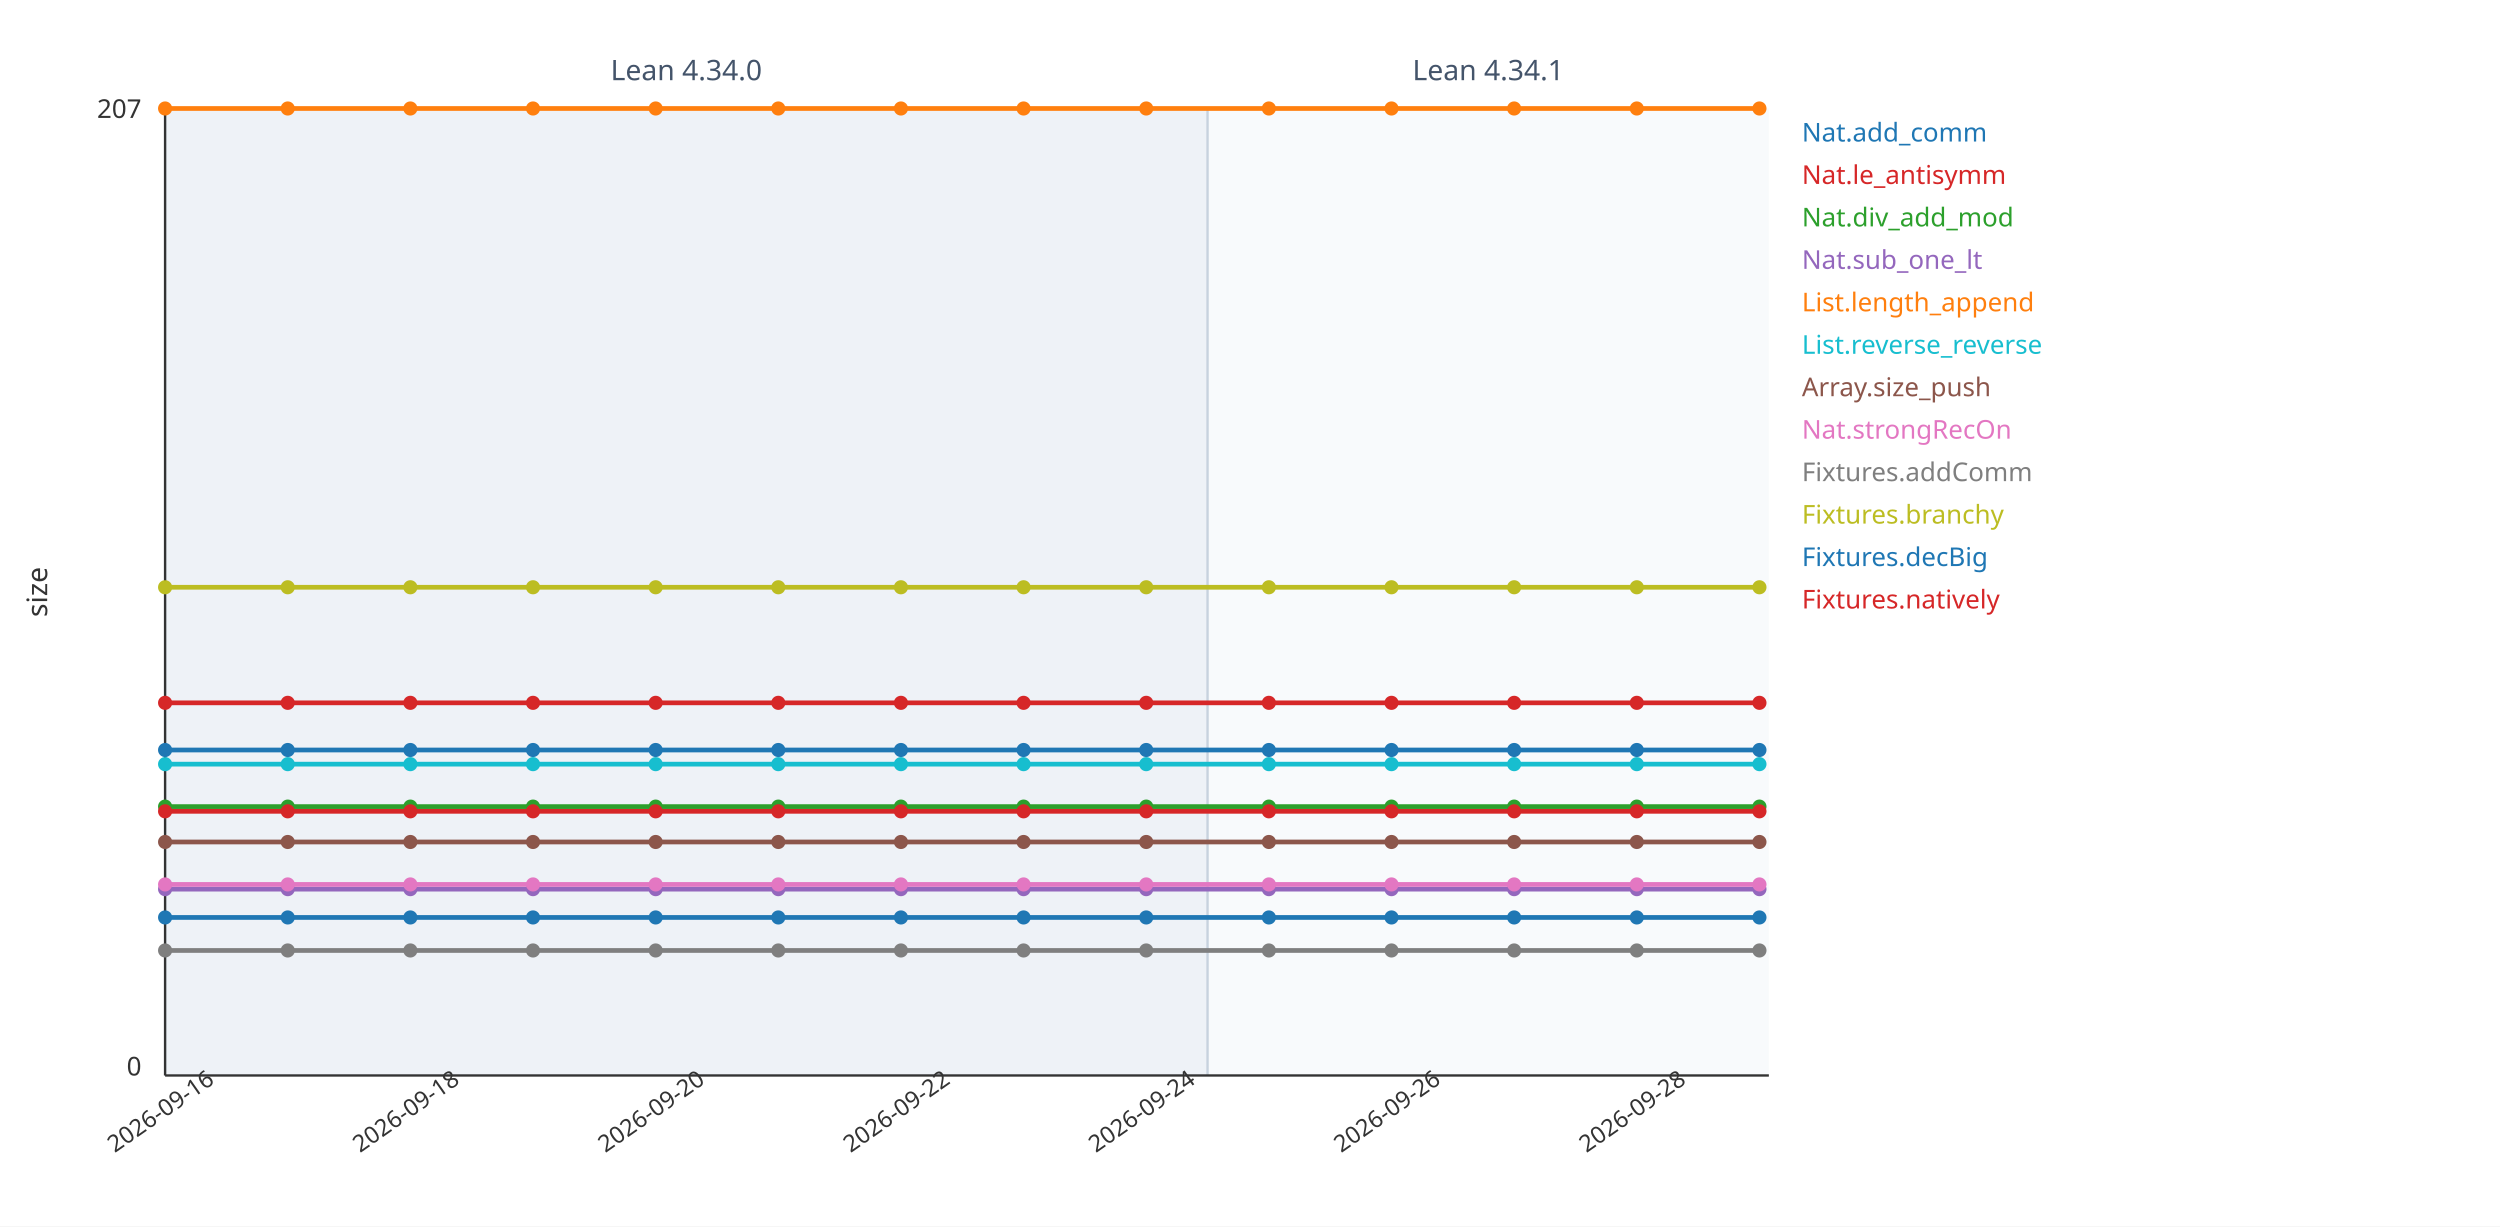
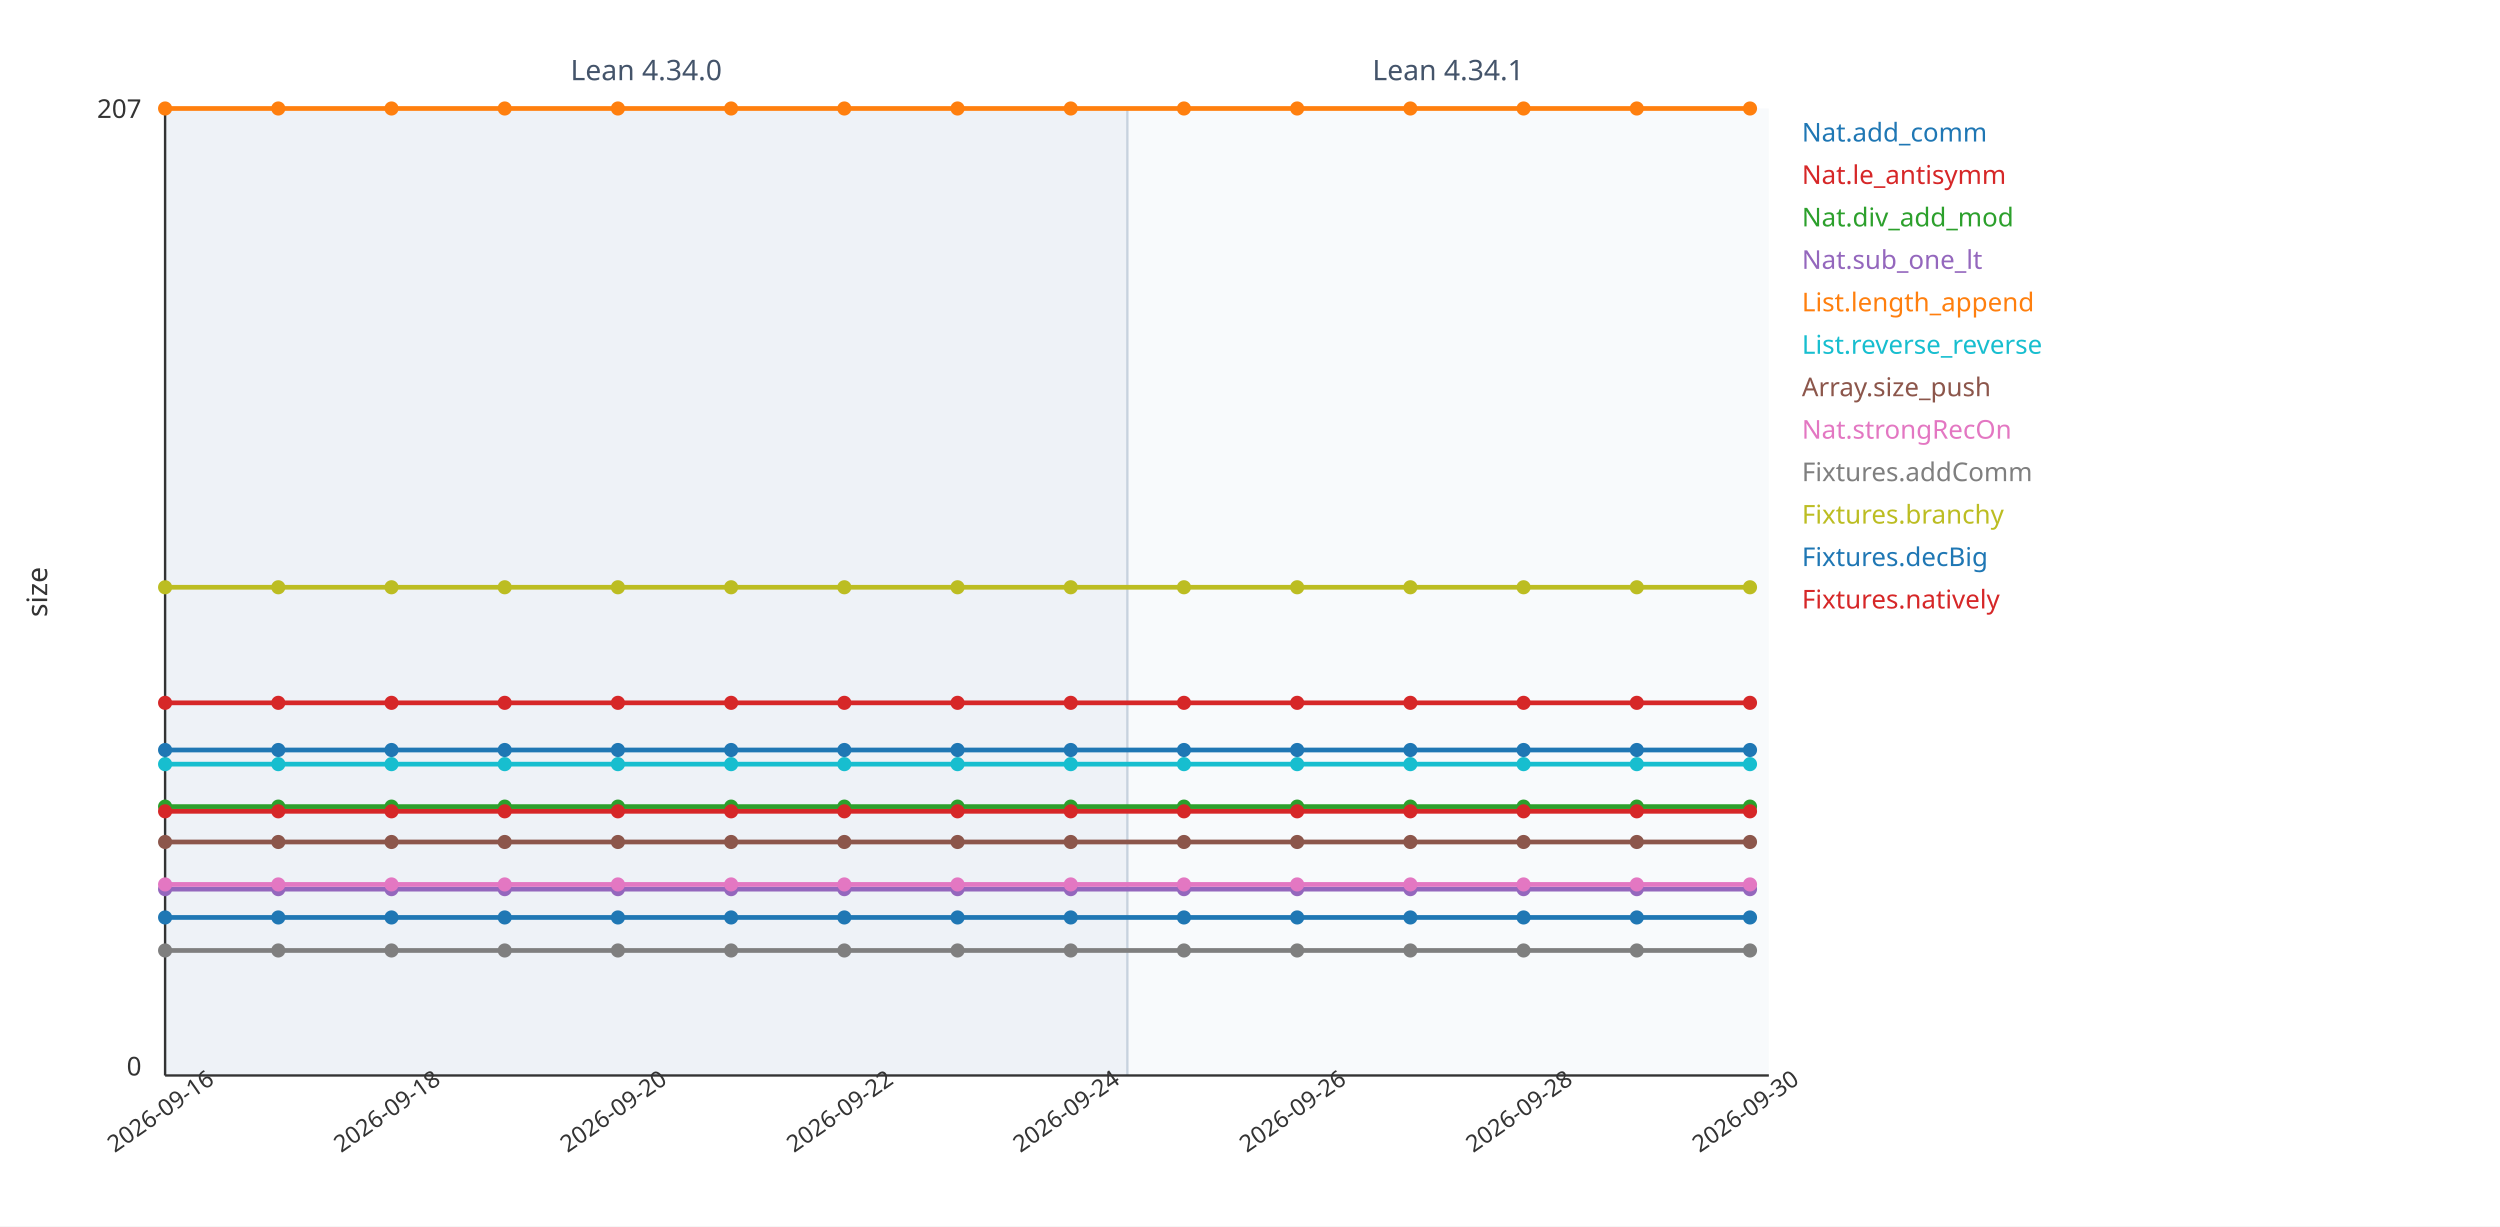
<svg xmlns="http://www.w3.org/2000/svg" viewBox="0 0 1060 520" width="1060" height="520" font-family="sans-serif">
  <rect width="1060" height="520" fill="#ffffff" />
-   <rect x="70" y="46" width="442" height="410" fill="#eef2f7" />
+   <rect x="70" y="46" width="408" height="410" fill="#eef2f7" />
  <line x1="70" y1="46" x2="70" y2="456" stroke="#c7d2de" stroke-width="1" />
-   <text x="291" y="34" font-size="12" fill="#44546a" text-anchor="middle">Lean 4.34.0</text>
-   <rect x="512" y="46" width="238" height="410" fill="#f8fafc" />
-   <line x1="512" y1="46" x2="512" y2="456" stroke="#c7d2de" stroke-width="1" />
-   <text x="631" y="34" font-size="12" fill="#44546a" text-anchor="middle">Lean 4.34.1</text>
+   <text x="274" y="34" font-size="12" fill="#44546a" text-anchor="middle">Lean 4.34.0</text>
+   <rect x="478" y="46" width="272" height="410" fill="#f8fafc" />
+   <line x1="478" y1="46" x2="478" y2="456" stroke="#c7d2de" stroke-width="1" />
+   <text x="614" y="34" font-size="12" fill="#44546a" text-anchor="middle">Lean 4.34.1</text>
  <line x1="70" y1="456" x2="750" y2="456" stroke="#333" stroke-width="1" />
  <line x1="70" y1="46" x2="70" y2="456" stroke="#333" stroke-width="1" />
  <text x="60" y="50" font-size="11" fill="#333" text-anchor="end">207</text>
  <text x="60" y="456" font-size="11" fill="#333" text-anchor="end">0</text>
  <text x="20" y="251" font-size="12" fill="#333" transform="rotate(-90 20 251)" text-anchor="middle">size</text>
  <text x="70" y="474" font-size="10" fill="#333" text-anchor="middle" transform="rotate(-35 70 474)">2026-09-16</text>
-   <text x="174" y="474" font-size="10" fill="#333" text-anchor="middle" transform="rotate(-35 174 474)">2026-09-18</text>
-   <text x="278" y="474" font-size="10" fill="#333" text-anchor="middle" transform="rotate(-35 278 474)">2026-09-20</text>
-   <text x="382" y="474" font-size="10" fill="#333" text-anchor="middle" transform="rotate(-35 382 474)">2026-09-22</text>
-   <text x="486" y="474" font-size="10" fill="#333" text-anchor="middle" transform="rotate(-35 486 474)">2026-09-24</text>
-   <text x="590" y="474" font-size="10" fill="#333" text-anchor="middle" transform="rotate(-35 590 474)">2026-09-26</text>
-   <text x="694" y="474" font-size="10" fill="#333" text-anchor="middle" transform="rotate(-35 694 474)">2026-09-28</text>
-   <polyline fill="none" stroke="#1f77b4" stroke-width="2" points="70,389 122,389 174,389 226,389 278,389 330,389 382,389 434,389 486,389 538,389 590,389 642,389 694,389 746,389" />
+   <text x="166" y="474" font-size="10" fill="#333" text-anchor="middle" transform="rotate(-35 166 474)">2026-09-18</text>
+   <text x="262" y="474" font-size="10" fill="#333" text-anchor="middle" transform="rotate(-35 262 474)">2026-09-20</text>
+   <text x="358" y="474" font-size="10" fill="#333" text-anchor="middle" transform="rotate(-35 358 474)">2026-09-22</text>
+   <text x="454" y="474" font-size="10" fill="#333" text-anchor="middle" transform="rotate(-35 454 474)">2026-09-24</text>
+   <text x="550" y="474" font-size="10" fill="#333" text-anchor="middle" transform="rotate(-35 550 474)">2026-09-26</text>
+   <text x="646" y="474" font-size="10" fill="#333" text-anchor="middle" transform="rotate(-35 646 474)">2026-09-28</text>
+   <text x="742" y="474" font-size="10" fill="#333" text-anchor="middle" transform="rotate(-35 742 474)">2026-09-30</text>
+   <polyline fill="none" stroke="#1f77b4" stroke-width="2" points="70,389 118,389 166,389 214,389 262,389 310,389 358,389 406,389 454,389 502,389 550,389 598,389 646,389 694,389 742,389" />
  <circle cx="70" cy="389" r="3" fill="#1f77b4" />
-   <circle cx="122" cy="389" r="3" fill="#1f77b4" />
-   <circle cx="174" cy="389" r="3" fill="#1f77b4" />
-   <circle cx="226" cy="389" r="3" fill="#1f77b4" />
-   <circle cx="278" cy="389" r="3" fill="#1f77b4" />
-   <circle cx="330" cy="389" r="3" fill="#1f77b4" />
-   <circle cx="382" cy="389" r="3" fill="#1f77b4" />
-   <circle cx="434" cy="389" r="3" fill="#1f77b4" />
-   <circle cx="486" cy="389" r="3" fill="#1f77b4" />
-   <circle cx="538" cy="389" r="3" fill="#1f77b4" />
-   <circle cx="590" cy="389" r="3" fill="#1f77b4" />
-   <circle cx="642" cy="389" r="3" fill="#1f77b4" />
+   <circle cx="118" cy="389" r="3" fill="#1f77b4" />
+   <circle cx="166" cy="389" r="3" fill="#1f77b4" />
+   <circle cx="214" cy="389" r="3" fill="#1f77b4" />
+   <circle cx="262" cy="389" r="3" fill="#1f77b4" />
+   <circle cx="310" cy="389" r="3" fill="#1f77b4" />
+   <circle cx="358" cy="389" r="3" fill="#1f77b4" />
+   <circle cx="406" cy="389" r="3" fill="#1f77b4" />
+   <circle cx="454" cy="389" r="3" fill="#1f77b4" />
+   <circle cx="502" cy="389" r="3" fill="#1f77b4" />
+   <circle cx="550" cy="389" r="3" fill="#1f77b4" />
+   <circle cx="598" cy="389" r="3" fill="#1f77b4" />
+   <circle cx="646" cy="389" r="3" fill="#1f77b4" />
  <circle cx="694" cy="389" r="3" fill="#1f77b4" />
-   <circle cx="746" cy="389" r="3" fill="#1f77b4" />
+   <circle cx="742" cy="389" r="3" fill="#1f77b4" />
  <text x="764" y="60" font-size="11" fill="#1f77b4">Nat.add_comm</text>
-   <polyline fill="none" stroke="#d62728" stroke-width="2" points="70,298 122,298 174,298 226,298 278,298 330,298 382,298 434,298 486,298 538,298 590,298 642,298 694,298 746,298" />
+   <polyline fill="none" stroke="#d62728" stroke-width="2" points="70,298 118,298 166,298 214,298 262,298 310,298 358,298 406,298 454,298 502,298 550,298 598,298 646,298 694,298 742,298" />
  <circle cx="70" cy="298" r="3" fill="#d62728" />
-   <circle cx="122" cy="298" r="3" fill="#d62728" />
-   <circle cx="174" cy="298" r="3" fill="#d62728" />
-   <circle cx="226" cy="298" r="3" fill="#d62728" />
-   <circle cx="278" cy="298" r="3" fill="#d62728" />
-   <circle cx="330" cy="298" r="3" fill="#d62728" />
-   <circle cx="382" cy="298" r="3" fill="#d62728" />
-   <circle cx="434" cy="298" r="3" fill="#d62728" />
-   <circle cx="486" cy="298" r="3" fill="#d62728" />
-   <circle cx="538" cy="298" r="3" fill="#d62728" />
-   <circle cx="590" cy="298" r="3" fill="#d62728" />
-   <circle cx="642" cy="298" r="3" fill="#d62728" />
+   <circle cx="118" cy="298" r="3" fill="#d62728" />
+   <circle cx="166" cy="298" r="3" fill="#d62728" />
+   <circle cx="214" cy="298" r="3" fill="#d62728" />
+   <circle cx="262" cy="298" r="3" fill="#d62728" />
+   <circle cx="310" cy="298" r="3" fill="#d62728" />
+   <circle cx="358" cy="298" r="3" fill="#d62728" />
+   <circle cx="406" cy="298" r="3" fill="#d62728" />
+   <circle cx="454" cy="298" r="3" fill="#d62728" />
+   <circle cx="502" cy="298" r="3" fill="#d62728" />
+   <circle cx="550" cy="298" r="3" fill="#d62728" />
+   <circle cx="598" cy="298" r="3" fill="#d62728" />
+   <circle cx="646" cy="298" r="3" fill="#d62728" />
  <circle cx="694" cy="298" r="3" fill="#d62728" />
-   <circle cx="746" cy="298" r="3" fill="#d62728" />
+   <circle cx="742" cy="298" r="3" fill="#d62728" />
  <text x="764" y="78" font-size="11" fill="#d62728">Nat.le_antisymm</text>
-   <polyline fill="none" stroke="#2ca02c" stroke-width="2" points="70,342 122,342 174,342 226,342 278,342 330,342 382,342 434,342 486,342 538,342 590,342 642,342 694,342 746,342" />
+   <polyline fill="none" stroke="#2ca02c" stroke-width="2" points="70,342 118,342 166,342 214,342 262,342 310,342 358,342 406,342 454,342 502,342 550,342 598,342 646,342 694,342 742,342" />
  <circle cx="70" cy="342" r="3" fill="#2ca02c" />
-   <circle cx="122" cy="342" r="3" fill="#2ca02c" />
-   <circle cx="174" cy="342" r="3" fill="#2ca02c" />
-   <circle cx="226" cy="342" r="3" fill="#2ca02c" />
-   <circle cx="278" cy="342" r="3" fill="#2ca02c" />
-   <circle cx="330" cy="342" r="3" fill="#2ca02c" />
-   <circle cx="382" cy="342" r="3" fill="#2ca02c" />
-   <circle cx="434" cy="342" r="3" fill="#2ca02c" />
-   <circle cx="486" cy="342" r="3" fill="#2ca02c" />
-   <circle cx="538" cy="342" r="3" fill="#2ca02c" />
-   <circle cx="590" cy="342" r="3" fill="#2ca02c" />
-   <circle cx="642" cy="342" r="3" fill="#2ca02c" />
+   <circle cx="118" cy="342" r="3" fill="#2ca02c" />
+   <circle cx="166" cy="342" r="3" fill="#2ca02c" />
+   <circle cx="214" cy="342" r="3" fill="#2ca02c" />
+   <circle cx="262" cy="342" r="3" fill="#2ca02c" />
+   <circle cx="310" cy="342" r="3" fill="#2ca02c" />
+   <circle cx="358" cy="342" r="3" fill="#2ca02c" />
+   <circle cx="406" cy="342" r="3" fill="#2ca02c" />
+   <circle cx="454" cy="342" r="3" fill="#2ca02c" />
+   <circle cx="502" cy="342" r="3" fill="#2ca02c" />
+   <circle cx="550" cy="342" r="3" fill="#2ca02c" />
+   <circle cx="598" cy="342" r="3" fill="#2ca02c" />
+   <circle cx="646" cy="342" r="3" fill="#2ca02c" />
  <circle cx="694" cy="342" r="3" fill="#2ca02c" />
-   <circle cx="746" cy="342" r="3" fill="#2ca02c" />
+   <circle cx="742" cy="342" r="3" fill="#2ca02c" />
  <text x="764" y="96" font-size="11" fill="#2ca02c">Nat.div_add_mod</text>
-   <polyline fill="none" stroke="#9467bd" stroke-width="2" points="70,377 122,377 174,377 226,377 278,377 330,377 382,377 434,377 486,377 538,377 590,377 642,377 694,377 746,377" />
+   <polyline fill="none" stroke="#9467bd" stroke-width="2" points="70,377 118,377 166,377 214,377 262,377 310,377 358,377 406,377 454,377 502,377 550,377 598,377 646,377 694,377 742,377" />
  <circle cx="70" cy="377" r="3" fill="#9467bd" />
-   <circle cx="122" cy="377" r="3" fill="#9467bd" />
-   <circle cx="174" cy="377" r="3" fill="#9467bd" />
-   <circle cx="226" cy="377" r="3" fill="#9467bd" />
-   <circle cx="278" cy="377" r="3" fill="#9467bd" />
-   <circle cx="330" cy="377" r="3" fill="#9467bd" />
-   <circle cx="382" cy="377" r="3" fill="#9467bd" />
-   <circle cx="434" cy="377" r="3" fill="#9467bd" />
-   <circle cx="486" cy="377" r="3" fill="#9467bd" />
-   <circle cx="538" cy="377" r="3" fill="#9467bd" />
-   <circle cx="590" cy="377" r="3" fill="#9467bd" />
-   <circle cx="642" cy="377" r="3" fill="#9467bd" />
+   <circle cx="118" cy="377" r="3" fill="#9467bd" />
+   <circle cx="166" cy="377" r="3" fill="#9467bd" />
+   <circle cx="214" cy="377" r="3" fill="#9467bd" />
+   <circle cx="262" cy="377" r="3" fill="#9467bd" />
+   <circle cx="310" cy="377" r="3" fill="#9467bd" />
+   <circle cx="358" cy="377" r="3" fill="#9467bd" />
+   <circle cx="406" cy="377" r="3" fill="#9467bd" />
+   <circle cx="454" cy="377" r="3" fill="#9467bd" />
+   <circle cx="502" cy="377" r="3" fill="#9467bd" />
+   <circle cx="550" cy="377" r="3" fill="#9467bd" />
+   <circle cx="598" cy="377" r="3" fill="#9467bd" />
+   <circle cx="646" cy="377" r="3" fill="#9467bd" />
  <circle cx="694" cy="377" r="3" fill="#9467bd" />
-   <circle cx="746" cy="377" r="3" fill="#9467bd" />
+   <circle cx="742" cy="377" r="3" fill="#9467bd" />
  <text x="764" y="114" font-size="11" fill="#9467bd">Nat.sub_one_lt</text>
-   <polyline fill="none" stroke="#ff7f0e" stroke-width="2" points="70,46 122,46 174,46 226,46 278,46 330,46 382,46 434,46 486,46 538,46 590,46 642,46 694,46 746,46" />
+   <polyline fill="none" stroke="#ff7f0e" stroke-width="2" points="70,46 118,46 166,46 214,46 262,46 310,46 358,46 406,46 454,46 502,46 550,46 598,46 646,46 694,46 742,46" />
  <circle cx="70" cy="46" r="3" fill="#ff7f0e" />
-   <circle cx="122" cy="46" r="3" fill="#ff7f0e" />
-   <circle cx="174" cy="46" r="3" fill="#ff7f0e" />
-   <circle cx="226" cy="46" r="3" fill="#ff7f0e" />
-   <circle cx="278" cy="46" r="3" fill="#ff7f0e" />
-   <circle cx="330" cy="46" r="3" fill="#ff7f0e" />
-   <circle cx="382" cy="46" r="3" fill="#ff7f0e" />
-   <circle cx="434" cy="46" r="3" fill="#ff7f0e" />
-   <circle cx="486" cy="46" r="3" fill="#ff7f0e" />
-   <circle cx="538" cy="46" r="3" fill="#ff7f0e" />
-   <circle cx="590" cy="46" r="3" fill="#ff7f0e" />
-   <circle cx="642" cy="46" r="3" fill="#ff7f0e" />
+   <circle cx="118" cy="46" r="3" fill="#ff7f0e" />
+   <circle cx="166" cy="46" r="3" fill="#ff7f0e" />
+   <circle cx="214" cy="46" r="3" fill="#ff7f0e" />
+   <circle cx="262" cy="46" r="3" fill="#ff7f0e" />
+   <circle cx="310" cy="46" r="3" fill="#ff7f0e" />
+   <circle cx="358" cy="46" r="3" fill="#ff7f0e" />
+   <circle cx="406" cy="46" r="3" fill="#ff7f0e" />
+   <circle cx="454" cy="46" r="3" fill="#ff7f0e" />
+   <circle cx="502" cy="46" r="3" fill="#ff7f0e" />
+   <circle cx="550" cy="46" r="3" fill="#ff7f0e" />
+   <circle cx="598" cy="46" r="3" fill="#ff7f0e" />
+   <circle cx="646" cy="46" r="3" fill="#ff7f0e" />
  <circle cx="694" cy="46" r="3" fill="#ff7f0e" />
-   <circle cx="746" cy="46" r="3" fill="#ff7f0e" />
+   <circle cx="742" cy="46" r="3" fill="#ff7f0e" />
  <text x="764" y="132" font-size="11" fill="#ff7f0e">List.length_append</text>
-   <polyline fill="none" stroke="#17becf" stroke-width="2" points="70,324 122,324 174,324 226,324 278,324 330,324 382,324 434,324 486,324 538,324 590,324 642,324 694,324 746,324" />
+   <polyline fill="none" stroke="#17becf" stroke-width="2" points="70,324 118,324 166,324 214,324 262,324 310,324 358,324 406,324 454,324 502,324 550,324 598,324 646,324 694,324 742,324" />
  <circle cx="70" cy="324" r="3" fill="#17becf" />
-   <circle cx="122" cy="324" r="3" fill="#17becf" />
-   <circle cx="174" cy="324" r="3" fill="#17becf" />
-   <circle cx="226" cy="324" r="3" fill="#17becf" />
-   <circle cx="278" cy="324" r="3" fill="#17becf" />
-   <circle cx="330" cy="324" r="3" fill="#17becf" />
-   <circle cx="382" cy="324" r="3" fill="#17becf" />
-   <circle cx="434" cy="324" r="3" fill="#17becf" />
-   <circle cx="486" cy="324" r="3" fill="#17becf" />
-   <circle cx="538" cy="324" r="3" fill="#17becf" />
-   <circle cx="590" cy="324" r="3" fill="#17becf" />
-   <circle cx="642" cy="324" r="3" fill="#17becf" />
+   <circle cx="118" cy="324" r="3" fill="#17becf" />
+   <circle cx="166" cy="324" r="3" fill="#17becf" />
+   <circle cx="214" cy="324" r="3" fill="#17becf" />
+   <circle cx="262" cy="324" r="3" fill="#17becf" />
+   <circle cx="310" cy="324" r="3" fill="#17becf" />
+   <circle cx="358" cy="324" r="3" fill="#17becf" />
+   <circle cx="406" cy="324" r="3" fill="#17becf" />
+   <circle cx="454" cy="324" r="3" fill="#17becf" />
+   <circle cx="502" cy="324" r="3" fill="#17becf" />
+   <circle cx="550" cy="324" r="3" fill="#17becf" />
+   <circle cx="598" cy="324" r="3" fill="#17becf" />
+   <circle cx="646" cy="324" r="3" fill="#17becf" />
  <circle cx="694" cy="324" r="3" fill="#17becf" />
-   <circle cx="746" cy="324" r="3" fill="#17becf" />
+   <circle cx="742" cy="324" r="3" fill="#17becf" />
  <text x="764" y="150" font-size="11" fill="#17becf">List.reverse_reverse</text>
-   <polyline fill="none" stroke="#8c564b" stroke-width="2" points="70,357 122,357 174,357 226,357 278,357 330,357 382,357 434,357 486,357 538,357 590,357 642,357 694,357 746,357" />
+   <polyline fill="none" stroke="#8c564b" stroke-width="2" points="70,357 118,357 166,357 214,357 262,357 310,357 358,357 406,357 454,357 502,357 550,357 598,357 646,357 694,357 742,357" />
  <circle cx="70" cy="357" r="3" fill="#8c564b" />
-   <circle cx="122" cy="357" r="3" fill="#8c564b" />
-   <circle cx="174" cy="357" r="3" fill="#8c564b" />
-   <circle cx="226" cy="357" r="3" fill="#8c564b" />
-   <circle cx="278" cy="357" r="3" fill="#8c564b" />
-   <circle cx="330" cy="357" r="3" fill="#8c564b" />
-   <circle cx="382" cy="357" r="3" fill="#8c564b" />
-   <circle cx="434" cy="357" r="3" fill="#8c564b" />
-   <circle cx="486" cy="357" r="3" fill="#8c564b" />
-   <circle cx="538" cy="357" r="3" fill="#8c564b" />
-   <circle cx="590" cy="357" r="3" fill="#8c564b" />
-   <circle cx="642" cy="357" r="3" fill="#8c564b" />
+   <circle cx="118" cy="357" r="3" fill="#8c564b" />
+   <circle cx="166" cy="357" r="3" fill="#8c564b" />
+   <circle cx="214" cy="357" r="3" fill="#8c564b" />
+   <circle cx="262" cy="357" r="3" fill="#8c564b" />
+   <circle cx="310" cy="357" r="3" fill="#8c564b" />
+   <circle cx="358" cy="357" r="3" fill="#8c564b" />
+   <circle cx="406" cy="357" r="3" fill="#8c564b" />
+   <circle cx="454" cy="357" r="3" fill="#8c564b" />
+   <circle cx="502" cy="357" r="3" fill="#8c564b" />
+   <circle cx="550" cy="357" r="3" fill="#8c564b" />
+   <circle cx="598" cy="357" r="3" fill="#8c564b" />
+   <circle cx="646" cy="357" r="3" fill="#8c564b" />
  <circle cx="694" cy="357" r="3" fill="#8c564b" />
-   <circle cx="746" cy="357" r="3" fill="#8c564b" />
+   <circle cx="742" cy="357" r="3" fill="#8c564b" />
  <text x="764" y="168" font-size="11" fill="#8c564b">Array.size_push</text>
-   <polyline fill="none" stroke="#e377c2" stroke-width="2" points="70,375 122,375 174,375 226,375 278,375 330,375 382,375 434,375 486,375 538,375 590,375 642,375 694,375 746,375" />
+   <polyline fill="none" stroke="#e377c2" stroke-width="2" points="70,375 118,375 166,375 214,375 262,375 310,375 358,375 406,375 454,375 502,375 550,375 598,375 646,375 694,375 742,375" />
  <circle cx="70" cy="375" r="3" fill="#e377c2" />
-   <circle cx="122" cy="375" r="3" fill="#e377c2" />
-   <circle cx="174" cy="375" r="3" fill="#e377c2" />
-   <circle cx="226" cy="375" r="3" fill="#e377c2" />
-   <circle cx="278" cy="375" r="3" fill="#e377c2" />
-   <circle cx="330" cy="375" r="3" fill="#e377c2" />
-   <circle cx="382" cy="375" r="3" fill="#e377c2" />
-   <circle cx="434" cy="375" r="3" fill="#e377c2" />
-   <circle cx="486" cy="375" r="3" fill="#e377c2" />
-   <circle cx="538" cy="375" r="3" fill="#e377c2" />
-   <circle cx="590" cy="375" r="3" fill="#e377c2" />
-   <circle cx="642" cy="375" r="3" fill="#e377c2" />
+   <circle cx="118" cy="375" r="3" fill="#e377c2" />
+   <circle cx="166" cy="375" r="3" fill="#e377c2" />
+   <circle cx="214" cy="375" r="3" fill="#e377c2" />
+   <circle cx="262" cy="375" r="3" fill="#e377c2" />
+   <circle cx="310" cy="375" r="3" fill="#e377c2" />
+   <circle cx="358" cy="375" r="3" fill="#e377c2" />
+   <circle cx="406" cy="375" r="3" fill="#e377c2" />
+   <circle cx="454" cy="375" r="3" fill="#e377c2" />
+   <circle cx="502" cy="375" r="3" fill="#e377c2" />
+   <circle cx="550" cy="375" r="3" fill="#e377c2" />
+   <circle cx="598" cy="375" r="3" fill="#e377c2" />
+   <circle cx="646" cy="375" r="3" fill="#e377c2" />
  <circle cx="694" cy="375" r="3" fill="#e377c2" />
-   <circle cx="746" cy="375" r="3" fill="#e377c2" />
+   <circle cx="742" cy="375" r="3" fill="#e377c2" />
  <text x="764" y="186" font-size="11" fill="#e377c2">Nat.strongRecOn</text>
-   <polyline fill="none" stroke="#7f7f7f" stroke-width="2" points="70,403 122,403 174,403 226,403 278,403 330,403 382,403 434,403 486,403 538,403 590,403 642,403 694,403 746,403" />
+   <polyline fill="none" stroke="#7f7f7f" stroke-width="2" points="70,403 118,403 166,403 214,403 262,403 310,403 358,403 406,403 454,403 502,403 550,403 598,403 646,403 694,403 742,403" />
  <circle cx="70" cy="403" r="3" fill="#7f7f7f" />
-   <circle cx="122" cy="403" r="3" fill="#7f7f7f" />
-   <circle cx="174" cy="403" r="3" fill="#7f7f7f" />
-   <circle cx="226" cy="403" r="3" fill="#7f7f7f" />
-   <circle cx="278" cy="403" r="3" fill="#7f7f7f" />
-   <circle cx="330" cy="403" r="3" fill="#7f7f7f" />
-   <circle cx="382" cy="403" r="3" fill="#7f7f7f" />
-   <circle cx="434" cy="403" r="3" fill="#7f7f7f" />
-   <circle cx="486" cy="403" r="3" fill="#7f7f7f" />
-   <circle cx="538" cy="403" r="3" fill="#7f7f7f" />
-   <circle cx="590" cy="403" r="3" fill="#7f7f7f" />
-   <circle cx="642" cy="403" r="3" fill="#7f7f7f" />
+   <circle cx="118" cy="403" r="3" fill="#7f7f7f" />
+   <circle cx="166" cy="403" r="3" fill="#7f7f7f" />
+   <circle cx="214" cy="403" r="3" fill="#7f7f7f" />
+   <circle cx="262" cy="403" r="3" fill="#7f7f7f" />
+   <circle cx="310" cy="403" r="3" fill="#7f7f7f" />
+   <circle cx="358" cy="403" r="3" fill="#7f7f7f" />
+   <circle cx="406" cy="403" r="3" fill="#7f7f7f" />
+   <circle cx="454" cy="403" r="3" fill="#7f7f7f" />
+   <circle cx="502" cy="403" r="3" fill="#7f7f7f" />
+   <circle cx="550" cy="403" r="3" fill="#7f7f7f" />
+   <circle cx="598" cy="403" r="3" fill="#7f7f7f" />
+   <circle cx="646" cy="403" r="3" fill="#7f7f7f" />
  <circle cx="694" cy="403" r="3" fill="#7f7f7f" />
-   <circle cx="746" cy="403" r="3" fill="#7f7f7f" />
+   <circle cx="742" cy="403" r="3" fill="#7f7f7f" />
  <text x="764" y="204" font-size="11" fill="#7f7f7f">Fixtures.addComm</text>
-   <polyline fill="none" stroke="#bcbd22" stroke-width="2" points="70,249 122,249 174,249 226,249 278,249 330,249 382,249 434,249 486,249 538,249 590,249 642,249 694,249 746,249" />
+   <polyline fill="none" stroke="#bcbd22" stroke-width="2" points="70,249 118,249 166,249 214,249 262,249 310,249 358,249 406,249 454,249 502,249 550,249 598,249 646,249 694,249 742,249" />
  <circle cx="70" cy="249" r="3" fill="#bcbd22" />
-   <circle cx="122" cy="249" r="3" fill="#bcbd22" />
-   <circle cx="174" cy="249" r="3" fill="#bcbd22" />
-   <circle cx="226" cy="249" r="3" fill="#bcbd22" />
-   <circle cx="278" cy="249" r="3" fill="#bcbd22" />
-   <circle cx="330" cy="249" r="3" fill="#bcbd22" />
-   <circle cx="382" cy="249" r="3" fill="#bcbd22" />
-   <circle cx="434" cy="249" r="3" fill="#bcbd22" />
-   <circle cx="486" cy="249" r="3" fill="#bcbd22" />
-   <circle cx="538" cy="249" r="3" fill="#bcbd22" />
-   <circle cx="590" cy="249" r="3" fill="#bcbd22" />
-   <circle cx="642" cy="249" r="3" fill="#bcbd22" />
+   <circle cx="118" cy="249" r="3" fill="#bcbd22" />
+   <circle cx="166" cy="249" r="3" fill="#bcbd22" />
+   <circle cx="214" cy="249" r="3" fill="#bcbd22" />
+   <circle cx="262" cy="249" r="3" fill="#bcbd22" />
+   <circle cx="310" cy="249" r="3" fill="#bcbd22" />
+   <circle cx="358" cy="249" r="3" fill="#bcbd22" />
+   <circle cx="406" cy="249" r="3" fill="#bcbd22" />
+   <circle cx="454" cy="249" r="3" fill="#bcbd22" />
+   <circle cx="502" cy="249" r="3" fill="#bcbd22" />
+   <circle cx="550" cy="249" r="3" fill="#bcbd22" />
+   <circle cx="598" cy="249" r="3" fill="#bcbd22" />
+   <circle cx="646" cy="249" r="3" fill="#bcbd22" />
  <circle cx="694" cy="249" r="3" fill="#bcbd22" />
-   <circle cx="746" cy="249" r="3" fill="#bcbd22" />
+   <circle cx="742" cy="249" r="3" fill="#bcbd22" />
  <text x="764" y="222" font-size="11" fill="#bcbd22">Fixtures.branchy</text>
-   <polyline fill="none" stroke="#1f77b4" stroke-width="2" points="70,318 122,318 174,318 226,318 278,318 330,318 382,318 434,318 486,318 538,318 590,318 642,318 694,318 746,318" />
+   <polyline fill="none" stroke="#1f77b4" stroke-width="2" points="70,318 118,318 166,318 214,318 262,318 310,318 358,318 406,318 454,318 502,318 550,318 598,318 646,318 694,318 742,318" />
  <circle cx="70" cy="318" r="3" fill="#1f77b4" />
-   <circle cx="122" cy="318" r="3" fill="#1f77b4" />
-   <circle cx="174" cy="318" r="3" fill="#1f77b4" />
-   <circle cx="226" cy="318" r="3" fill="#1f77b4" />
-   <circle cx="278" cy="318" r="3" fill="#1f77b4" />
-   <circle cx="330" cy="318" r="3" fill="#1f77b4" />
-   <circle cx="382" cy="318" r="3" fill="#1f77b4" />
-   <circle cx="434" cy="318" r="3" fill="#1f77b4" />
-   <circle cx="486" cy="318" r="3" fill="#1f77b4" />
-   <circle cx="538" cy="318" r="3" fill="#1f77b4" />
-   <circle cx="590" cy="318" r="3" fill="#1f77b4" />
-   <circle cx="642" cy="318" r="3" fill="#1f77b4" />
+   <circle cx="118" cy="318" r="3" fill="#1f77b4" />
+   <circle cx="166" cy="318" r="3" fill="#1f77b4" />
+   <circle cx="214" cy="318" r="3" fill="#1f77b4" />
+   <circle cx="262" cy="318" r="3" fill="#1f77b4" />
+   <circle cx="310" cy="318" r="3" fill="#1f77b4" />
+   <circle cx="358" cy="318" r="3" fill="#1f77b4" />
+   <circle cx="406" cy="318" r="3" fill="#1f77b4" />
+   <circle cx="454" cy="318" r="3" fill="#1f77b4" />
+   <circle cx="502" cy="318" r="3" fill="#1f77b4" />
+   <circle cx="550" cy="318" r="3" fill="#1f77b4" />
+   <circle cx="598" cy="318" r="3" fill="#1f77b4" />
+   <circle cx="646" cy="318" r="3" fill="#1f77b4" />
  <circle cx="694" cy="318" r="3" fill="#1f77b4" />
-   <circle cx="746" cy="318" r="3" fill="#1f77b4" />
+   <circle cx="742" cy="318" r="3" fill="#1f77b4" />
  <text x="764" y="240" font-size="11" fill="#1f77b4">Fixtures.decBig</text>
-   <polyline fill="none" stroke="#d62728" stroke-width="2" points="70,344 122,344 174,344 226,344 278,344 330,344 382,344 434,344 486,344 538,344 590,344 642,344 694,344 746,344" />
+   <polyline fill="none" stroke="#d62728" stroke-width="2" points="70,344 118,344 166,344 214,344 262,344 310,344 358,344 406,344 454,344 502,344 550,344 598,344 646,344 694,344 742,344" />
  <circle cx="70" cy="344" r="3" fill="#d62728" />
-   <circle cx="122" cy="344" r="3" fill="#d62728" />
-   <circle cx="174" cy="344" r="3" fill="#d62728" />
-   <circle cx="226" cy="344" r="3" fill="#d62728" />
-   <circle cx="278" cy="344" r="3" fill="#d62728" />
-   <circle cx="330" cy="344" r="3" fill="#d62728" />
-   <circle cx="382" cy="344" r="3" fill="#d62728" />
-   <circle cx="434" cy="344" r="3" fill="#d62728" />
-   <circle cx="486" cy="344" r="3" fill="#d62728" />
-   <circle cx="538" cy="344" r="3" fill="#d62728" />
-   <circle cx="590" cy="344" r="3" fill="#d62728" />
-   <circle cx="642" cy="344" r="3" fill="#d62728" />
+   <circle cx="118" cy="344" r="3" fill="#d62728" />
+   <circle cx="166" cy="344" r="3" fill="#d62728" />
+   <circle cx="214" cy="344" r="3" fill="#d62728" />
+   <circle cx="262" cy="344" r="3" fill="#d62728" />
+   <circle cx="310" cy="344" r="3" fill="#d62728" />
+   <circle cx="358" cy="344" r="3" fill="#d62728" />
+   <circle cx="406" cy="344" r="3" fill="#d62728" />
+   <circle cx="454" cy="344" r="3" fill="#d62728" />
+   <circle cx="502" cy="344" r="3" fill="#d62728" />
+   <circle cx="550" cy="344" r="3" fill="#d62728" />
+   <circle cx="598" cy="344" r="3" fill="#d62728" />
+   <circle cx="646" cy="344" r="3" fill="#d62728" />
  <circle cx="694" cy="344" r="3" fill="#d62728" />
-   <circle cx="746" cy="344" r="3" fill="#d62728" />
+   <circle cx="742" cy="344" r="3" fill="#d62728" />
  <text x="764" y="258" font-size="11" fill="#d62728">Fixtures.natively</text>
</svg>
